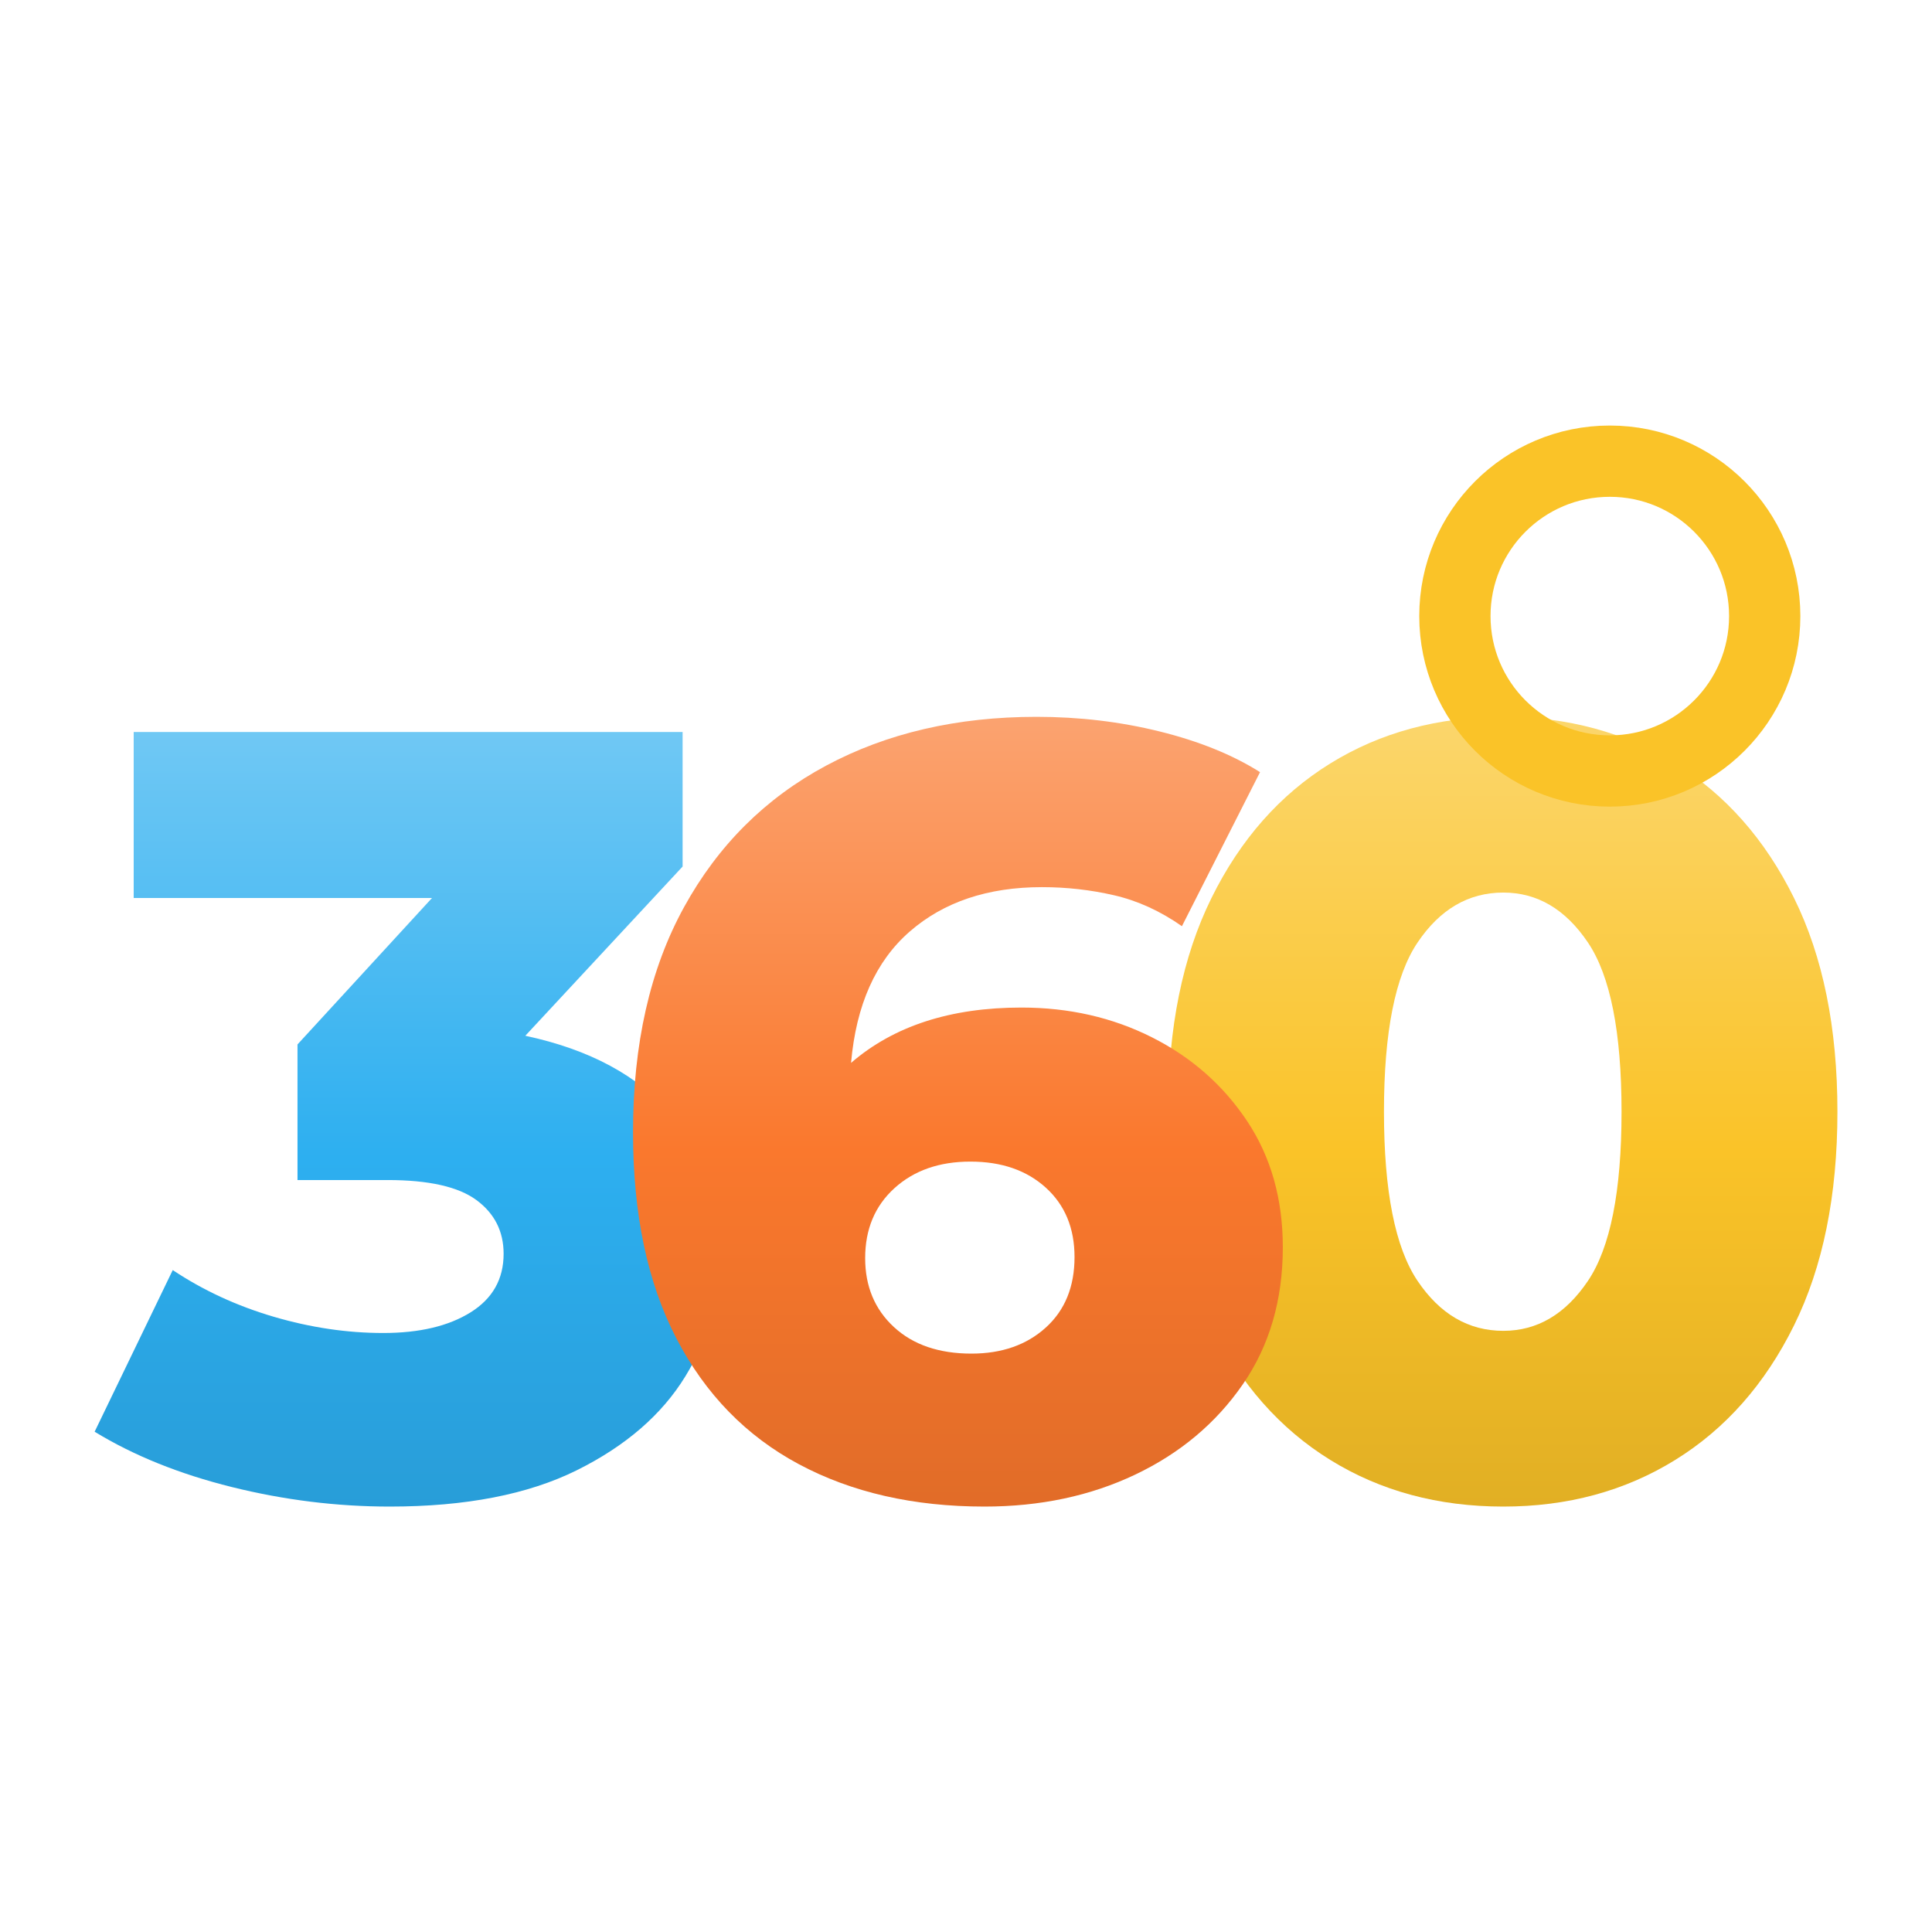
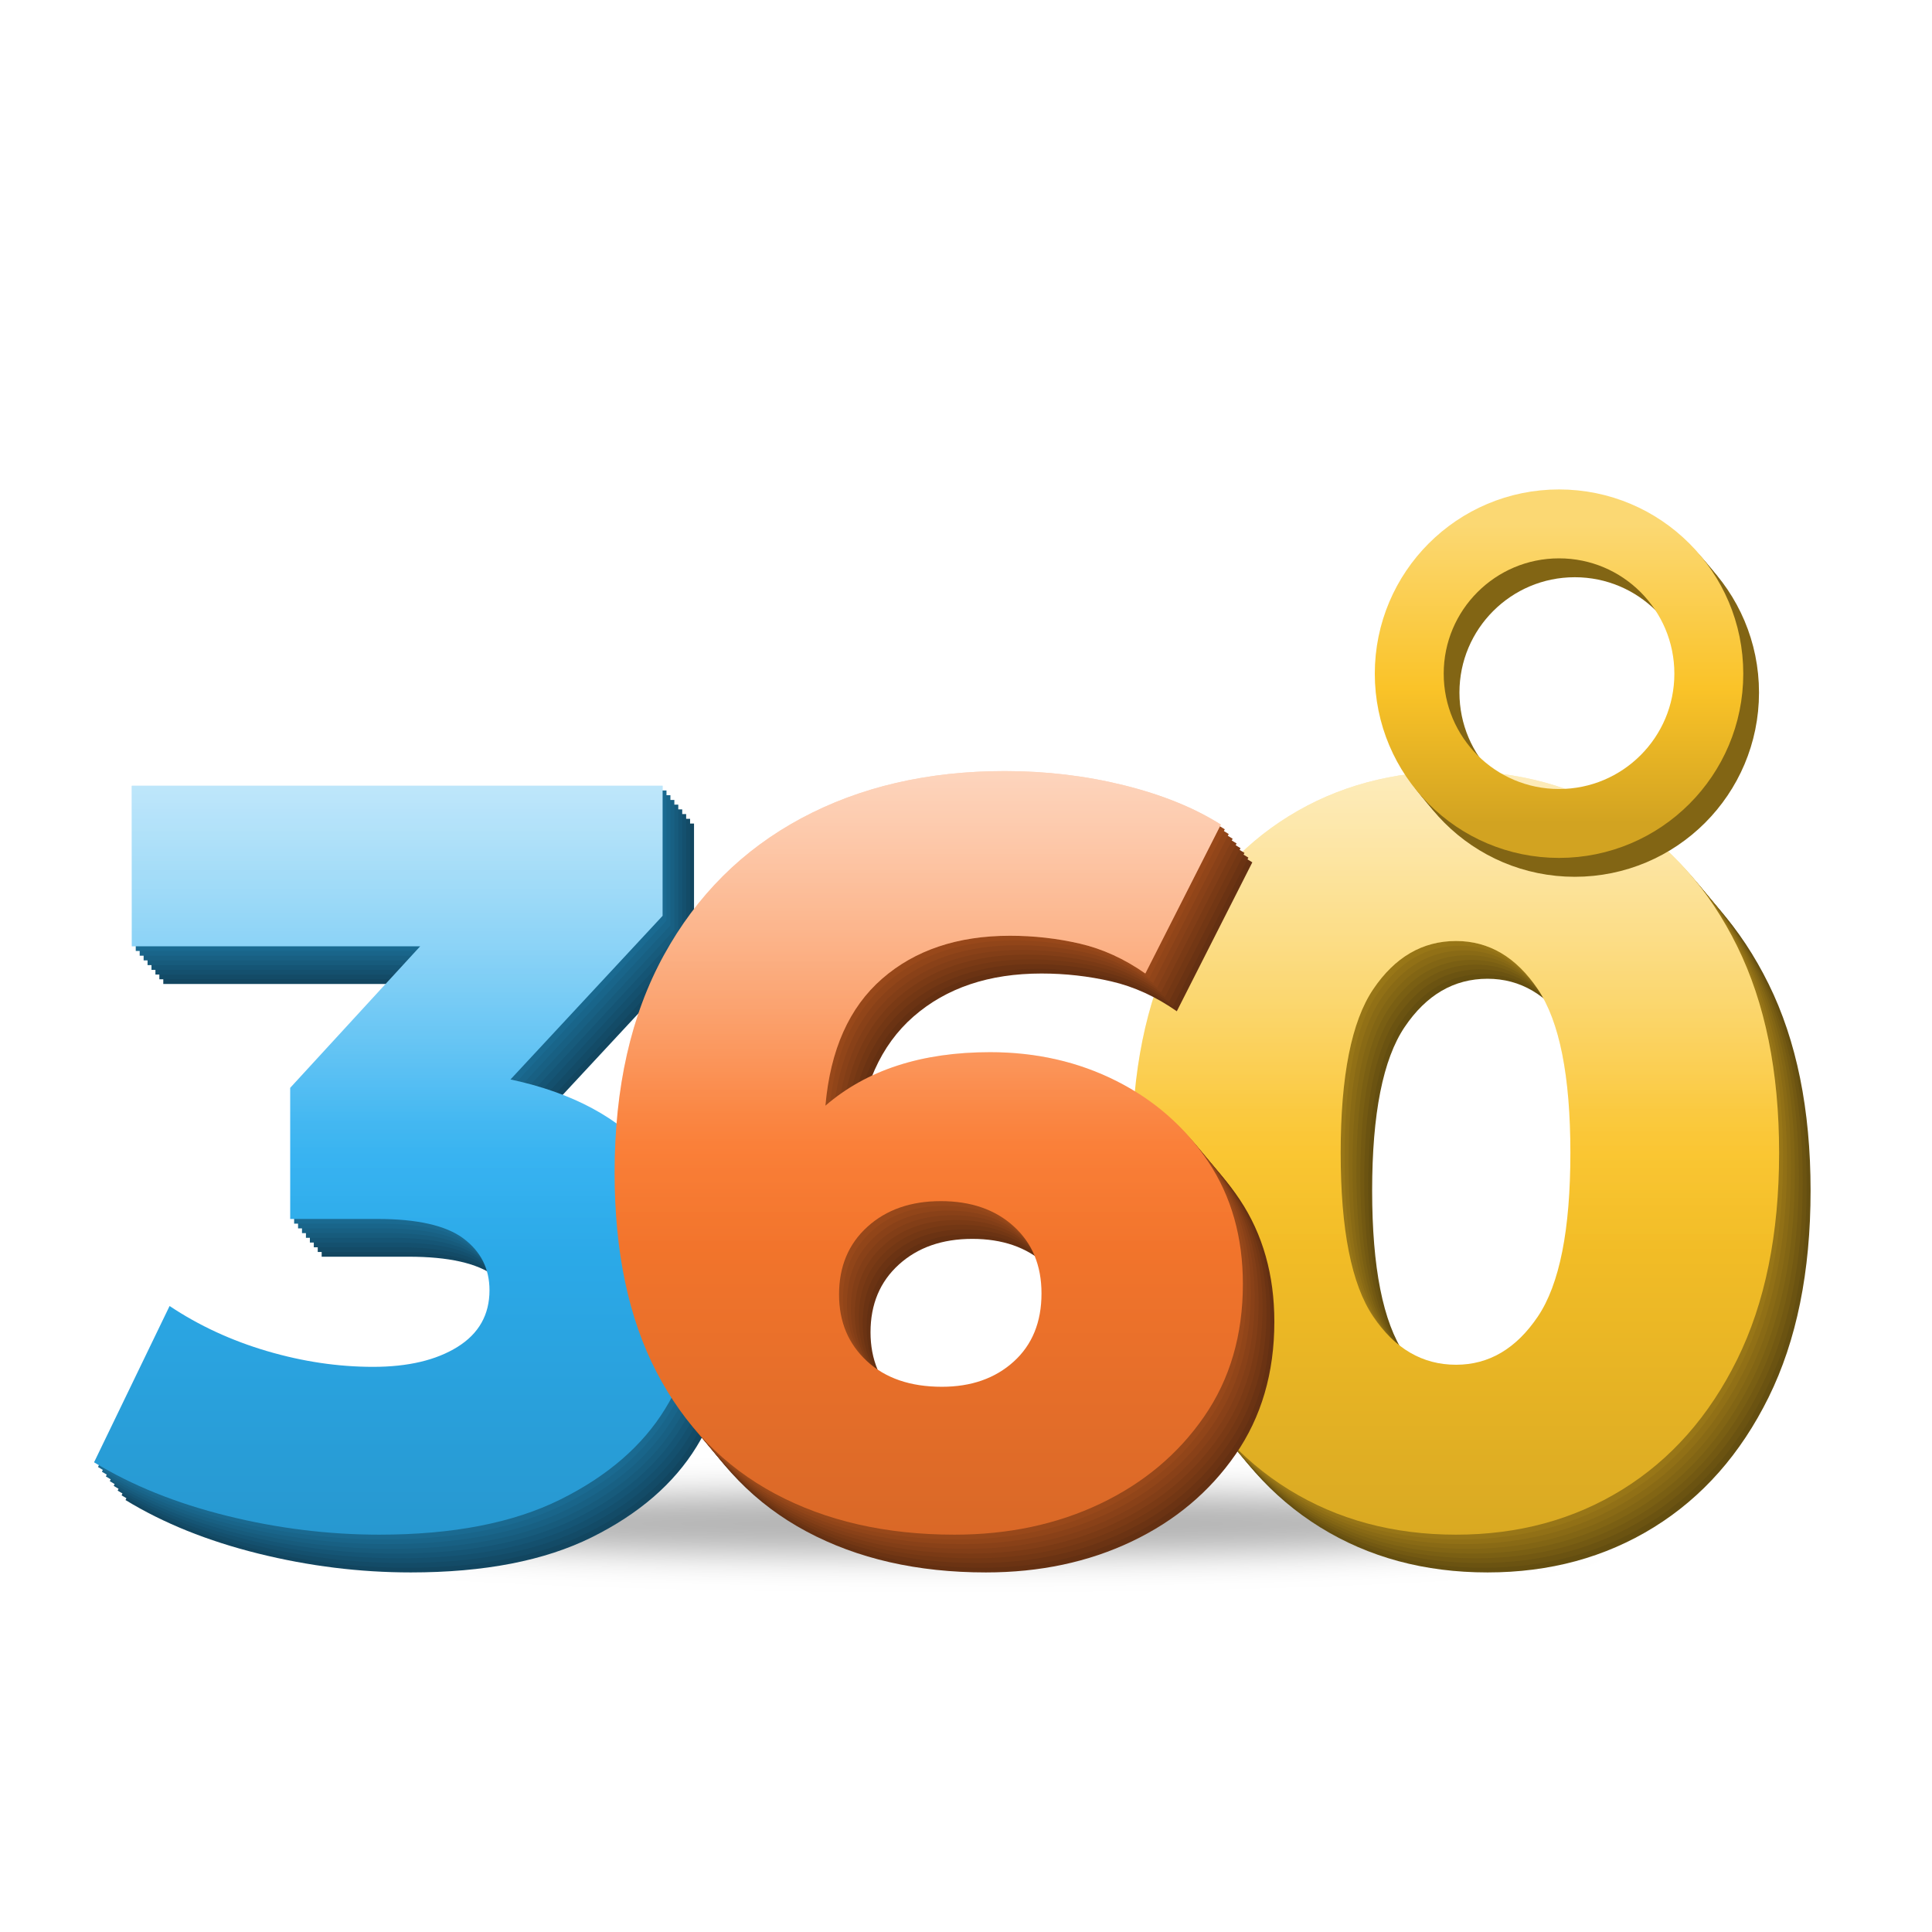
<svg xmlns="http://www.w3.org/2000/svg" viewBox="0 0 1000 1000">
-   <g transform="translate(40.0 211.3) scale(0.5615)">
+   <g transform="translate(40.0 196.9) scale(0.5429)">
    <defs>
      <linearGradient id="lg45-0" x1="0" y1="0" x2="0" y2="1">
-         <stop offset="0" stop-color="#70c8f4" />
-         <stop offset="0.55" stop-color="#2daff0" />
-         <stop offset="1" stop-color="#289dd8" />
+         <stop offset="0" stop-color="#7ccdf5" />
+         <stop offset="0.5" stop-color="#2daff0" />
+         <stop offset="1" stop-color="#2798d0" />
      </linearGradient>
      <linearGradient id="lg45-1" x1="0" y1="0" x2="0" y2="1">
-         <stop offset="0" stop-color="#fba370" />
-         <stop offset="0.55" stop-color="#fa782d" />
-         <stop offset="1" stop-color="#e16c28" />
+         <stop offset="0" stop-color="#fbab7c" />
+         <stop offset="0.5" stop-color="#fa782d" />
+         <stop offset="1" stop-color="#d96827" />
      </linearGradient>
      <linearGradient id="lg45-2" x1="0" y1="0" x2="0" y2="1">
-         <stop offset="0" stop-color="#fbd66c" />
+         <stop offset="0" stop-color="#fbd979" />
+         <stop offset="0.5" stop-color="#fac328" />
+         <stop offset="1" stop-color="#d9a922" />
+       </linearGradient>
+       <linearGradient id="lg45-ring" x1="0" y1="0" x2="0" y2="1">
+         <stop offset="0" stop-color="#fbd873" />
        <stop offset="0.55" stop-color="#fac328" />
-         <stop offset="1" stop-color="#e1af24" />
+         <stop offset="1" stop-color="#d2a321" />
      </linearGradient>
+       <linearGradient id="lg45-gloss" x1="0" y1="0" x2="0" y2="1">
+         <stop offset="0" stop-color="#ffffff" stop-opacity="0.50" />
+         <stop offset="0.45" stop-color="#ffffff" stop-opacity="0.07" />
+         <stop offset="0.62" stop-color="#ffffff" stop-opacity="0" />
+       </linearGradient>
+       <filter id="lg45-sh" x="-20%" y="-60%" width="140%" height="220%">
+         <feGaussianBlur stdDeviation="16" />
+       </filter>
    </defs>
-     <path d="M288 1012.464Q215 1012.464 142.5 994.464Q70 976.464 16 943.464L88 794.464Q130 822.464 181.0 837.464Q232 852.464 282 852.464Q332 852.464 362.5 833.464Q393 814.464 393 779.464Q393 748.464 368.0 729.964Q343 711.464 286 711.464H203V586.464L327 451.464H52V298.464H558V422.464L413 578.464Q502 597.464 547.5 650.964Q593 704.464 593 779.464Q593 839.464 560.5 892.464Q528 945.464 460.5 978.964Q393 1012.464 288 1012.464Z" fill="url(#lg45-0)" />
-     <path d="M1314.52 1012.464Q1224.52 1012.464 1155.02 969.464Q1085.52 926.464 1045.52 845.464Q1005.52 764.464 1005.52 648.464Q1005.52 532.464 1045.52 451.464Q1085.52 370.464 1155.02 327.464Q1224.52 284.464 1314.52 284.464Q1403.52 284.464 1473.02 327.464Q1542.52 370.464 1582.52 451.464Q1622.52 532.464 1622.52 648.464Q1622.52 764.464 1582.52 845.464Q1542.52 926.464 1473.02 969.464Q1403.52 1012.464 1314.52 1012.464ZM1314.52 850.464Q1361.52 850.464 1392.52 804.464Q1423.52 758.464 1423.52 648.464Q1423.52 538.464 1392.52 492.464Q1361.52 446.464 1314.52 446.464Q1266.52 446.464 1235.52 492.464Q1204.52 538.464 1204.52 648.464Q1204.52 758.464 1235.52 804.464Q1266.52 850.464 1314.52 850.464Z" fill="url(#lg45-2)" />
-     <path d="M836.28 1012.464Q738.28 1012.464 665.28 973.464Q592.28 934.464 552.28 857.464Q512.28 780.464 512.28 667.464Q512.28 545.464 559.28 459.964Q606.28 374.464 690.28 329.464Q774.28 284.464 884.28 284.464Q943.28 284.464 997.78 297.964Q1052.28 311.464 1090.28 335.464L1018.28 477.464Q988.28 456.464 955.78 448.964Q923.28 441.464 889.28 441.464Q814.28 441.464 767.28 482.464Q720.28 523.464 713.28 603.464Q772.28 552.464 870.28 552.464Q936.28 552.464 990.78 579.964Q1045.28 607.464 1078.28 656.964Q1111.28 706.464 1111.28 773.464Q1111.28 846.464 1074.28 899.964Q1037.28 953.464 975.28 982.964Q913.28 1012.464 836.28 1012.464ZM824.28 871.464Q866.28 871.464 892.78 847.464Q919.28 823.464 919.28 782.464Q919.28 742.464 892.78 718.464Q866.28 694.464 823.28 694.464Q780.28 694.464 753.28 718.964Q726.28 743.464 726.28 783.464Q726.28 822.464 752.78 846.964Q779.28 871.464 824.28 871.464Z" fill="url(#lg45-1)" />
-     <circle cx="1412.7" cy="191.6" r="142.8" fill="none" stroke="#fac328" stroke-width="65.7" />
+     <ellipse cx="834" cy="1090" rx="610" ry="30" fill="#000000" opacity="0.30" filter="url(#lg45-sh)" />
+     <path d="M318.0 1136.464Q245.0 1136.464 172.5 1118.464Q100.0 1100.464 46.0 1067.464L118.0 918.464Q160.0 946.464 211.0 961.464Q262.0 976.464 312.0 976.464Q362.0 976.464 392.5 957.464Q423.0 938.464 423.0 903.464Q423.0 872.464 398.0 853.964Q373.0 835.464 316.0 835.464H233.0V710.464L357.0 575.464H82.0V422.464H588.0V546.464L443.0 702.464Q532.0 721.464 577.5 774.964Q623.0 828.464 623.0 903.464Q623.0 963.464 590.5 1016.464Q558.0 1069.464 490.5 1102.964Q423.0 1136.464 318.0 1136.464Z" fill="#124660" />
+     <path d="M314.25 1131.964Q241.25 1131.964 168.75 1113.964Q96.25 1095.964 42.25 1062.964L114.25 913.964Q156.25 941.964 207.25 956.964Q258.25 971.964 308.25 971.964Q358.25 971.964 388.75 952.964Q419.25 933.964 419.25 898.964Q419.25 867.964 394.25 849.464Q369.25 830.964 312.25 830.964H229.25V705.964L353.25 570.964H78.25V417.964H584.25V541.964L439.25 697.964Q528.25 716.964 573.75 770.464Q619.25 823.964 619.25 898.964Q619.25 958.964 586.75 1011.964Q554.25 1064.964 486.75 1098.464Q419.25 1131.964 314.25 1131.964Z" fill="#134b67" />
+     <path d="M310.5 1127.464Q237.5 1127.464 165.0 1109.464Q92.5 1091.464 38.5 1058.464L110.5 909.464Q152.5 937.464 203.5 952.464Q254.5 967.464 304.5 967.464Q354.5 967.464 385.0 948.464Q415.5 929.464 415.5 894.464Q415.5 863.464 390.5 844.964Q365.5 826.464 308.5 826.464H225.5V701.464L349.5 566.464H74.5V413.464H580.5V537.464L435.5 693.464Q524.5 712.464 570.0 765.964Q615.5 819.464 615.5 894.464Q615.5 954.464 583.0 1007.464Q550.5 1060.464 483.0 1093.964Q415.5 1127.464 310.5 1127.464Z" fill="#14506e" />
+     <path d="M306.75 1122.964Q233.75 1122.964 161.25 1104.964Q88.75 1086.964 34.75 1053.964L106.75 904.964Q148.75 932.964 199.75 947.964Q250.75 962.964 300.75 962.964Q350.75 962.964 381.25 943.964Q411.75 924.964 411.75 889.964Q411.75 858.964 386.75 840.464Q361.75 821.964 304.75 821.964H221.75V696.964L345.75 561.964H70.75V408.964H576.75V532.964L431.75 688.964Q520.75 707.964 566.25 761.464Q611.75 814.964 611.75 889.964Q611.75 949.964 579.25 1002.964Q546.75 1055.964 479.25 1089.464Q411.75 1122.964 306.75 1122.964Z" fill="#155575" />
+     <path d="M303.0 1118.464Q230.0 1118.464 157.5 1100.464Q85.0 1082.464 31.0 1049.464L103.0 900.464Q145.0 928.464 196.0 943.464Q247.0 958.464 297.0 958.464Q347.0 958.464 377.5 939.464Q408.0 920.464 408.0 885.464Q408.0 854.464 383.0 835.964Q358.0 817.464 301.0 817.464H218.0V692.464L342.0 557.464H67.0V404.464H573.0V528.464L428.0 684.464Q517.0 703.464 562.5 756.964Q608.0 810.464 608.0 885.464Q608.0 945.464 575.5 998.464Q543.0 1051.464 475.5 1084.964Q408.0 1118.464 303.0 1118.464Z" fill="#175b7c" />
+     <path d="M299.25 1113.964Q226.25 1113.964 153.75 1095.964Q81.25 1077.964 27.25 1044.964L99.25 895.964Q141.25 923.964 192.25 938.964Q243.25 953.964 293.25 953.964Q343.25 953.964 373.75 934.964Q404.25 915.964 404.25 880.964Q404.25 849.964 379.25 831.464Q354.25 812.964 297.25 812.964H214.25V687.964L338.25 552.964H63.25V399.964H569.25V523.964L424.25 679.964Q513.25 698.964 558.75 752.464Q604.25 805.964 604.25 880.964Q604.25 940.964 571.75 993.964Q539.25 1046.964 471.75 1080.464Q404.25 1113.964 299.25 1113.964Z" fill="#186083" />
+     <path d="M295.5 1109.464Q222.5 1109.464 150.0 1091.464Q77.5 1073.464 23.5 1040.464L95.5 891.464Q137.5 919.464 188.5 934.464Q239.5 949.464 289.5 949.464Q339.5 949.464 370.0 930.464Q400.5 911.464 400.5 876.464Q400.5 845.464 375.5 826.964Q350.5 808.464 293.5 808.464H210.5V683.464L334.5 548.464H59.5V395.464H565.5V519.464L420.5 675.464Q509.5 694.464 555.0 747.964Q600.5 801.464 600.5 876.464Q600.5 936.464 568.0 989.464Q535.5 1042.464 468.0 1075.964Q400.5 1109.464 295.5 1109.464Z" fill="#19658a" />
+     <path d="M291.75 1104.964Q218.75 1104.964 146.25 1086.964Q73.75 1068.964 19.75 1035.964L91.75 886.964Q133.75 914.964 184.75 929.964Q235.75 944.964 285.75 944.964Q335.75 944.964 366.25 925.964Q396.75 906.964 396.75 871.964Q396.75 840.964 371.75 822.464Q346.75 803.964 289.75 803.964H206.75V678.964L330.75 543.964H55.75V390.964H561.75V514.964L416.75 670.964Q505.75 689.964 551.25 743.464Q596.75 796.964 596.75 871.964Q596.75 931.964 564.25 984.964Q531.75 1037.964 464.25 1071.464Q396.75 1104.964 291.75 1104.964Z" fill="#1a6a91" />
+     <path d="M288 1100.464Q215 1100.464 142.5 1082.464Q70 1064.464 16 1031.464L88 882.464Q130 910.464 181.0 925.464Q232 940.464 282 940.464Q332 940.464 362.5 921.464Q393 902.464 393 867.464Q393 836.464 368.0 817.964Q343 799.464 286 799.464H203V674.464L327 539.464H52V386.464H558V510.464L413 666.464Q502 685.464 547.5 738.964Q593 792.464 593 867.464Q593 927.464 560.5 980.464Q528 1033.464 460.5 1066.964Q393 1100.464 288 1100.464Z" fill="url(#lg45-0)" />
+     <path d="M288 1100.464Q215 1100.464 142.5 1082.464Q70 1064.464 16 1031.464L88 882.464Q130 910.464 181.0 925.464Q232 940.464 282 940.464Q332 940.464 362.5 921.464Q393 902.464 393 867.464Q393 836.464 368.0 817.964Q343 799.464 286 799.464H203V674.464L327 539.464H52V386.464H558V510.464L413 666.464Q502 685.464 547.5 738.964Q593 792.464 593 867.464Q593 927.464 560.5 980.464Q528 1033.464 460.5 1066.964Q393 1100.464 288 1100.464Z" fill="url(#lg45-gloss)" />
+     <path d="M1344.52 1136.464Q1254.52 1136.464 1185.02 1093.464Q1115.52 1050.464 1075.52 969.464Q1035.52 888.464 1035.52 772.464Q1035.52 656.464 1075.52 575.464Q1115.52 494.464 1185.02 451.464Q1254.52 408.464 1344.52 408.464Q1433.52 408.464 1503.02 451.464Q1572.52 494.464 1612.52 575.464Q1652.52 656.464 1652.52 772.464Q1652.52 888.464 1612.52 969.464Q1572.52 1050.464 1503.02 1093.464Q1433.52 1136.464 1344.52 1136.464ZM1344.52 974.464Q1391.52 974.464 1422.52 928.464Q1453.52 882.464 1453.52 772.464Q1453.52 662.464 1422.52 616.464Q1391.52 570.464 1344.52 570.464Q1296.52 570.464 1265.52 616.464Q1234.52 662.464 1234.52 772.464Q1234.52 882.464 1265.52 928.464Q1296.52 974.464 1344.52 974.464Z" fill="#644e10" />
+     <path d="M1340.77 1131.964Q1250.77 1131.964 1181.27 1088.964Q1111.77 1045.964 1071.77 964.964Q1031.77 883.964 1031.77 767.964Q1031.77 651.964 1071.77 570.964Q1111.77 489.964 1181.27 446.964Q1250.77 403.964 1340.77 403.964Q1429.77 403.964 1499.27 446.964Q1568.77 489.964 1608.77 570.964Q1648.77 651.964 1648.77 767.964Q1648.77 883.964 1608.77 964.964Q1568.77 1045.964 1499.27 1088.964Q1429.77 1131.964 1340.77 1131.964ZM1340.77 969.964Q1387.77 969.964 1418.77 923.964Q1449.77 877.964 1449.77 767.964Q1449.77 657.964 1418.77 611.964Q1387.77 565.964 1340.77 565.964Q1292.77 565.964 1261.77 611.964Q1230.77 657.964 1230.77 767.964Q1230.77 877.964 1261.77 923.964Q1292.77 969.964 1340.77 969.964Z" fill="#6b5311" />
+     <path d="M1337.02 1127.464Q1247.02 1127.464 1177.52 1084.464Q1108.02 1041.464 1068.02 960.464Q1028.02 879.464 1028.02 763.464Q1028.02 647.464 1068.02 566.464Q1108.02 485.464 1177.52 442.464Q1247.02 399.464 1337.02 399.464Q1426.02 399.464 1495.52 442.464Q1565.02 485.464 1605.02 566.464Q1645.02 647.464 1645.02 763.464Q1645.02 879.464 1605.02 960.464Q1565.02 1041.464 1495.52 1084.464Q1426.02 1127.464 1337.02 1127.464ZM1337.02 965.464Q1384.02 965.464 1415.02 919.464Q1446.02 873.464 1446.02 763.464Q1446.02 653.464 1415.02 607.464Q1384.02 561.464 1337.02 561.464Q1289.02 561.464 1258.02 607.464Q1227.02 653.464 1227.02 763.464Q1227.02 873.464 1258.02 919.464Q1289.02 965.464 1337.02 965.464Z" fill="#735912" />
+     <path d="M1333.27 1122.964Q1243.27 1122.964 1173.77 1079.964Q1104.27 1036.964 1064.27 955.964Q1024.27 874.964 1024.27 758.964Q1024.27 642.964 1064.27 561.964Q1104.27 480.964 1173.77 437.964Q1243.27 394.964 1333.27 394.964Q1422.27 394.964 1491.77 437.964Q1561.27 480.964 1601.27 561.964Q1641.27 642.964 1641.27 758.964Q1641.27 874.964 1601.27 955.964Q1561.27 1036.964 1491.77 1079.964Q1422.27 1122.964 1333.27 1122.964ZM1333.27 960.964Q1380.27 960.964 1411.27 914.964Q1442.27 868.964 1442.27 758.964Q1442.27 648.964 1411.27 602.964Q1380.27 556.964 1333.27 556.964Q1285.27 556.964 1254.27 602.964Q1223.27 648.964 1223.27 758.964Q1223.27 868.964 1254.27 914.964Q1285.27 960.964 1333.27 960.964Z" fill="#7a5f13" />
+     <path d="M1329.52 1118.464Q1239.52 1118.464 1170.02 1075.464Q1100.52 1032.464 1060.52 951.464Q1020.52 870.464 1020.52 754.464Q1020.52 638.464 1060.52 557.464Q1100.52 476.464 1170.02 433.464Q1239.52 390.464 1329.52 390.464Q1418.52 390.464 1488.02 433.464Q1557.52 476.464 1597.52 557.464Q1637.52 638.464 1637.52 754.464Q1637.52 870.464 1597.52 951.464Q1557.52 1032.464 1488.02 1075.464Q1418.52 1118.464 1329.52 1118.464ZM1329.52 956.464Q1376.52 956.464 1407.52 910.464Q1438.52 864.464 1438.52 754.464Q1438.52 644.464 1407.52 598.464Q1376.52 552.464 1329.52 552.464Q1281.52 552.464 1250.52 598.464Q1219.52 644.464 1219.52 754.464Q1219.52 864.464 1250.52 910.464Q1281.52 956.464 1329.52 956.464Z" fill="#826514" />
+     <path d="M1325.77 1113.964Q1235.77 1113.964 1166.27 1070.964Q1096.77 1027.964 1056.77 946.964Q1016.77 865.964 1016.77 749.964Q1016.77 633.964 1056.77 552.964Q1096.77 471.964 1166.27 428.964Q1235.77 385.964 1325.77 385.964Q1414.77 385.964 1484.27 428.964Q1553.77 471.964 1593.77 552.964Q1633.77 633.964 1633.77 749.964Q1633.77 865.964 1593.77 946.964Q1553.77 1027.964 1484.27 1070.964Q1414.77 1113.964 1325.77 1113.964ZM1325.77 951.964Q1372.77 951.964 1403.77 905.964Q1434.77 859.964 1434.77 749.964Q1434.77 639.964 1403.77 593.964Q1372.77 547.964 1325.77 547.964Q1277.77 547.964 1246.77 593.964Q1215.77 639.964 1215.77 749.964Q1215.77 859.964 1246.77 905.964Q1277.77 951.964 1325.77 951.964Z" fill="#896a15" />
+     <path d="M1322.02 1109.464Q1232.02 1109.464 1162.52 1066.464Q1093.02 1023.464 1053.02 942.464Q1013.02 861.464 1013.02 745.464Q1013.02 629.464 1053.02 548.464Q1093.02 467.464 1162.52 424.464Q1232.02 381.464 1322.02 381.464Q1411.02 381.464 1480.52 424.464Q1550.02 467.464 1590.02 548.464Q1630.02 629.464 1630.02 745.464Q1630.02 861.464 1590.02 942.464Q1550.02 1023.464 1480.52 1066.464Q1411.02 1109.464 1322.02 1109.464ZM1322.02 947.464Q1369.02 947.464 1400.02 901.464Q1431.02 855.464 1431.02 745.464Q1431.02 635.464 1400.02 589.464Q1369.02 543.464 1322.02 543.464Q1274.02 543.464 1243.02 589.464Q1212.02 635.464 1212.02 745.464Q1212.02 855.464 1243.02 901.464Q1274.02 947.464 1322.02 947.464Z" fill="#917016" />
+     <path d="M1318.27 1104.964Q1228.27 1104.964 1158.77 1061.964Q1089.27 1018.964 1049.27 937.964Q1009.27 856.964 1009.27 740.964Q1009.27 624.964 1049.27 543.964Q1089.27 462.964 1158.77 419.964Q1228.27 376.964 1318.27 376.964Q1407.27 376.964 1476.77 419.964Q1546.27 462.964 1586.27 543.964Q1626.27 624.964 1626.27 740.964Q1626.27 856.964 1586.27 937.964Q1546.27 1018.964 1476.77 1061.964Q1407.27 1104.964 1318.27 1104.964ZM1318.27 942.964Q1365.27 942.964 1396.27 896.964Q1427.27 850.964 1427.27 740.964Q1427.27 630.964 1396.27 584.964Q1365.27 538.964 1318.27 538.964Q1270.27 538.964 1239.27 584.964Q1208.27 630.964 1208.27 740.964Q1208.27 850.964 1239.27 896.964Q1270.27 942.964 1318.27 942.964Z" fill="#987617" />
+     <path d="M1314.52 1100.464Q1224.52 1100.464 1155.02 1057.464Q1085.52 1014.464 1045.52 933.464Q1005.52 852.464 1005.52 736.464Q1005.52 620.464 1045.52 539.464Q1085.52 458.464 1155.02 415.464Q1224.52 372.464 1314.52 372.464Q1403.52 372.464 1473.02 415.464Q1542.52 458.464 1582.52 539.464Q1622.52 620.464 1622.52 736.464Q1622.52 852.464 1582.52 933.464Q1542.52 1014.464 1473.02 1057.464Q1403.52 1100.464 1314.52 1100.464ZM1314.52 938.464Q1361.52 938.464 1392.52 892.464Q1423.52 846.464 1423.52 736.464Q1423.52 626.464 1392.52 580.464Q1361.52 534.464 1314.52 534.464Q1266.52 534.464 1235.52 580.464Q1204.52 626.464 1204.52 736.464Q1204.52 846.464 1235.52 892.464Q1266.52 938.464 1314.52 938.464Z" fill="url(#lg45-2)" />
+     <path d="M1314.52 1100.464Q1224.52 1100.464 1155.02 1057.464Q1085.52 1014.464 1045.52 933.464Q1005.52 852.464 1005.52 736.464Q1005.52 620.464 1045.52 539.464Q1085.52 458.464 1155.02 415.464Q1224.52 372.464 1314.52 372.464Q1403.52 372.464 1473.02 415.464Q1542.52 458.464 1582.52 539.464Q1622.52 620.464 1622.52 736.464Q1622.52 852.464 1582.52 933.464Q1542.52 1014.464 1473.02 1057.464Q1403.52 1100.464 1314.52 1100.464ZM1314.52 938.464Q1361.52 938.464 1392.52 892.464Q1423.52 846.464 1423.52 736.464Q1423.52 626.464 1392.52 580.464Q1361.52 534.464 1314.52 534.464Q1266.52 534.464 1235.52 580.464Q1204.52 626.464 1204.52 736.464Q1204.52 846.464 1235.52 892.464Q1266.52 938.464 1314.52 938.464Z" fill="url(#lg45-gloss)" />
+     <path d="M866.28 1136.464Q768.28 1136.464 695.28 1097.464Q622.28 1058.464 582.28 981.464Q542.28 904.464 542.28 791.464Q542.28 669.464 589.28 583.964Q636.28 498.464 720.28 453.464Q804.28 408.464 914.28 408.464Q973.28 408.464 1027.78 421.964Q1082.28 435.464 1120.28 459.464L1048.28 601.464Q1018.28 580.464 985.78 572.964Q953.28 565.464 919.28 565.464Q844.28 565.464 797.28 606.464Q750.28 647.464 743.28 727.464Q802.28 676.464 900.28 676.464Q966.28 676.464 1020.78 703.964Q1075.28 731.464 1108.28 780.964Q1141.28 830.464 1141.28 897.464Q1141.28 970.464 1104.28 1023.964Q1067.28 1077.464 1005.28 1106.964Q943.28 1136.464 866.28 1136.464ZM854.28 995.464Q896.28 995.464 922.78 971.464Q949.28 947.464 949.28 906.464Q949.28 866.464 922.78 842.464Q896.28 818.464 853.28 818.464Q810.28 818.464 783.28 842.964Q756.28 867.464 756.28 907.464Q756.28 946.464 782.78 970.964Q809.28 995.464 854.28 995.464Z" fill="#643012" />
+     <path d="M862.53 1131.964Q764.53 1131.964 691.53 1092.964Q618.53 1053.964 578.53 976.964Q538.53 899.964 538.53 786.964Q538.53 664.964 585.53 579.464Q632.53 493.964 716.53 448.964Q800.53 403.964 910.53 403.964Q969.53 403.964 1024.03 417.464Q1078.53 430.964 1116.53 454.964L1044.53 596.964Q1014.53 575.964 982.03 568.464Q949.53 560.964 915.53 560.964Q840.53 560.964 793.53 601.964Q746.53 642.964 739.53 722.964Q798.53 671.964 896.53 671.964Q962.53 671.964 1017.03 699.464Q1071.53 726.964 1104.53 776.464Q1137.53 825.964 1137.53 892.964Q1137.53 965.964 1100.53 1019.464Q1063.53 1072.964 1001.53 1102.464Q939.53 1131.964 862.53 1131.964ZM850.53 990.964Q892.53 990.964 919.03 966.964Q945.53 942.964 945.53 901.964Q945.53 861.964 919.03 837.964Q892.53 813.964 849.53 813.964Q806.53 813.964 779.53 838.464Q752.53 862.964 752.53 902.964Q752.53 941.964 779.03 966.464Q805.53 990.964 850.53 990.964Z" fill="#6b3313" />
+     <path d="M858.78 1127.464Q760.78 1127.464 687.78 1088.464Q614.78 1049.464 574.78 972.464Q534.78 895.464 534.78 782.464Q534.78 660.464 581.78 574.964Q628.78 489.464 712.78 444.464Q796.78 399.464 906.78 399.464Q965.78 399.464 1020.28 412.964Q1074.78 426.464 1112.78 450.464L1040.78 592.464Q1010.78 571.464 978.28 563.964Q945.78 556.464 911.78 556.464Q836.78 556.464 789.78 597.464Q742.78 638.464 735.78 718.464Q794.78 667.464 892.78 667.464Q958.78 667.464 1013.28 694.964Q1067.78 722.464 1100.78 771.964Q1133.78 821.464 1133.78 888.464Q1133.78 961.464 1096.78 1014.964Q1059.78 1068.464 997.78 1097.964Q935.78 1127.464 858.78 1127.464ZM846.78 986.464Q888.78 986.464 915.28 962.464Q941.78 938.464 941.78 897.464Q941.78 857.464 915.28 833.464Q888.78 809.464 845.78 809.464Q802.78 809.464 775.78 833.964Q748.78 858.464 748.78 898.464Q748.78 937.464 775.28 961.964Q801.78 986.464 846.78 986.464Z" fill="#733714" />
+     <path d="M855.03 1122.964Q757.03 1122.964 684.03 1083.964Q611.03 1044.964 571.03 967.964Q531.03 890.964 531.03 777.964Q531.03 655.964 578.03 570.464Q625.03 484.964 709.03 439.964Q793.03 394.964 903.03 394.964Q962.03 394.964 1016.53 408.464Q1071.03 421.964 1109.03 445.964L1037.03 587.964Q1007.03 566.964 974.53 559.464Q942.03 551.964 908.03 551.964Q833.03 551.964 786.03 592.964Q739.03 633.964 732.03 713.964Q791.03 662.964 889.03 662.964Q955.03 662.964 1009.53 690.464Q1064.03 717.964 1097.03 767.464Q1130.03 816.964 1130.03 883.964Q1130.03 956.964 1093.03 1010.464Q1056.03 1063.964 994.03 1093.464Q932.03 1122.964 855.03 1122.964ZM843.03 981.964Q885.03 981.964 911.53 957.964Q938.03 933.964 938.03 892.964Q938.03 852.964 911.53 828.964Q885.03 804.964 842.03 804.964Q799.03 804.964 772.03 829.464Q745.03 853.964 745.03 893.964Q745.03 932.964 771.53 957.464Q798.03 981.964 843.03 981.964Z" fill="#7a3a15" />
+     <path d="M851.28 1118.464Q753.28 1118.464 680.28 1079.464Q607.28 1040.464 567.28 963.464Q527.28 886.464 527.28 773.464Q527.28 651.464 574.28 565.964Q621.28 480.464 705.28 435.464Q789.28 390.464 899.28 390.464Q958.28 390.464 1012.78 403.964Q1067.28 417.464 1105.28 441.464L1033.28 583.464Q1003.28 562.464 970.78 554.964Q938.28 547.464 904.28 547.464Q829.28 547.464 782.28 588.464Q735.28 629.464 728.28 709.464Q787.28 658.464 885.28 658.464Q951.28 658.464 1005.78 685.964Q1060.28 713.464 1093.28 762.964Q1126.28 812.464 1126.28 879.464Q1126.28 952.464 1089.28 1005.964Q1052.28 1059.464 990.28 1088.964Q928.28 1118.464 851.28 1118.464ZM839.28 977.464Q881.28 977.464 907.78 953.464Q934.28 929.464 934.28 888.464Q934.28 848.464 907.78 824.464Q881.28 800.464 838.28 800.464Q795.28 800.464 768.28 824.964Q741.28 849.464 741.28 889.464Q741.28 928.464 767.78 952.964Q794.28 977.464 839.28 977.464Z" fill="#823e17" />
+     <path d="M847.53 1113.964Q749.53 1113.964 676.53 1074.964Q603.53 1035.964 563.53 958.964Q523.53 881.964 523.53 768.964Q523.53 646.964 570.53 561.464Q617.53 475.964 701.53 430.964Q785.53 385.964 895.53 385.964Q954.53 385.964 1009.03 399.464Q1063.53 412.964 1101.53 436.964L1029.53 578.964Q999.53 557.964 967.03 550.464Q934.53 542.964 900.53 542.964Q825.53 542.964 778.53 583.964Q731.53 624.964 724.53 704.964Q783.53 653.964 881.53 653.964Q947.53 653.964 1002.03 681.464Q1056.53 708.964 1089.53 758.464Q1122.53 807.964 1122.53 874.964Q1122.53 947.964 1085.53 1001.464Q1048.53 1054.964 986.53 1084.464Q924.53 1113.964 847.53 1113.964ZM835.53 972.964Q877.53 972.964 904.03 948.964Q930.53 924.964 930.53 883.964Q930.53 843.964 904.03 819.964Q877.53 795.964 834.53 795.964Q791.53 795.964 764.53 820.464Q737.53 844.964 737.53 884.964Q737.53 923.964 764.03 948.464Q790.53 972.964 835.53 972.964Z" fill="#894118" />
+     <path d="M843.78 1109.464Q745.78 1109.464 672.78 1070.464Q599.78 1031.464 559.78 954.464Q519.78 877.464 519.78 764.464Q519.78 642.464 566.78 556.964Q613.78 471.464 697.78 426.464Q781.78 381.464 891.78 381.464Q950.78 381.464 1005.28 394.964Q1059.78 408.464 1097.78 432.464L1025.78 574.464Q995.78 553.464 963.28 545.964Q930.78 538.464 896.78 538.464Q821.78 538.464 774.78 579.464Q727.78 620.464 720.78 700.464Q779.78 649.464 877.78 649.464Q943.78 649.464 998.28 676.964Q1052.78 704.464 1085.78 753.964Q1118.78 803.464 1118.78 870.464Q1118.78 943.464 1081.78 996.964Q1044.78 1050.464 982.78 1079.964Q920.78 1109.464 843.78 1109.464ZM831.78 968.464Q873.78 968.464 900.28 944.464Q926.78 920.464 926.78 879.464Q926.78 839.464 900.28 815.464Q873.78 791.464 830.78 791.464Q787.78 791.464 760.78 815.964Q733.78 840.464 733.78 880.464Q733.78 919.464 760.28 943.964Q786.78 968.464 831.78 968.464Z" fill="#914519" />
+     <path d="M840.03 1104.964Q742.03 1104.964 669.03 1065.964Q596.03 1026.964 556.03 949.964Q516.03 872.964 516.03 759.964Q516.03 637.964 563.03 552.464Q610.03 466.964 694.03 421.964Q778.03 376.964 888.03 376.964Q947.03 376.964 1001.53 390.464Q1056.03 403.964 1094.03 427.964L1022.03 569.964Q992.03 548.964 959.53 541.464Q927.03 533.964 893.03 533.964Q818.03 533.964 771.03 574.964Q724.03 615.964 717.03 695.964Q776.03 644.964 874.03 644.964Q940.03 644.964 994.53 672.464Q1049.03 699.964 1082.03 749.464Q1115.03 798.964 1115.03 865.964Q1115.03 938.964 1078.03 992.464Q1041.03 1045.964 979.03 1075.464Q917.03 1104.964 840.03 1104.964ZM828.03 963.964Q870.03 963.964 896.53 939.964Q923.03 915.964 923.03 874.964Q923.03 834.964 896.53 810.964Q870.03 786.964 827.03 786.964Q784.03 786.964 757.03 811.464Q730.03 835.964 730.03 875.964Q730.03 914.964 756.53 939.464Q783.03 963.964 828.03 963.964Z" fill="#98481a" />
+     <path d="M836.28 1100.464Q738.28 1100.464 665.28 1061.464Q592.28 1022.464 552.28 945.464Q512.28 868.464 512.28 755.464Q512.28 633.464 559.28 547.964Q606.28 462.464 690.28 417.464Q774.28 372.464 884.28 372.464Q943.28 372.464 997.78 385.964Q1052.28 399.464 1090.28 423.464L1018.28 565.464Q988.28 544.464 955.78 536.964Q923.28 529.464 889.28 529.464Q814.28 529.464 767.28 570.464Q720.28 611.464 713.28 691.464Q772.28 640.464 870.28 640.464Q936.28 640.464 990.78 667.964Q1045.28 695.464 1078.28 744.964Q1111.28 794.464 1111.28 861.464Q1111.28 934.464 1074.28 987.964Q1037.28 1041.464 975.28 1070.964Q913.28 1100.464 836.28 1100.464ZM824.28 959.464Q866.28 959.464 892.78 935.464Q919.28 911.464 919.28 870.464Q919.28 830.464 892.78 806.464Q866.28 782.464 823.28 782.464Q780.28 782.464 753.28 806.964Q726.28 831.464 726.28 871.464Q726.28 910.464 752.78 934.964Q779.28 959.464 824.28 959.464Z" fill="url(#lg45-1)" />
+     <path d="M836.28 1100.464Q738.28 1100.464 665.28 1061.464Q592.28 1022.464 552.28 945.464Q512.28 868.464 512.28 755.464Q512.28 633.464 559.28 547.964Q606.28 462.464 690.28 417.464Q774.28 372.464 884.28 372.464Q943.28 372.464 997.78 385.964Q1052.28 399.464 1090.28 423.464L1018.28 565.464Q988.28 544.464 955.78 536.964Q923.28 529.464 889.28 529.464Q814.28 529.464 767.28 570.464Q720.28 611.464 713.28 691.464Q772.28 640.464 870.28 640.464Q936.28 640.464 990.78 667.964Q1045.28 695.464 1078.28 744.964Q1111.28 794.464 1111.28 861.464Q1111.28 934.464 1074.28 987.964Q1037.28 1041.464 975.28 1070.964Q913.28 1100.464 836.28 1100.464ZM824.28 959.464Q866.28 959.464 892.78 935.464Q919.28 911.464 919.28 870.464Q919.28 830.464 892.78 806.464Q866.28 782.464 823.28 782.464Q780.28 782.464 753.28 806.964Q726.28 831.464 726.28 871.464Q726.28 910.464 752.78 934.964Q779.28 959.464 824.28 959.464Z" fill="url(#lg45-gloss)" />
+     <circle cx="1427.7" cy="297.6" r="142.8" fill="none" stroke="#826514" stroke-width="65.7" />
+     <circle cx="1422.7" cy="291.6" r="142.8" fill="none" stroke="#826514" stroke-width="65.7" />
+     <circle cx="1417.7" cy="285.6" r="142.8" fill="none" stroke="#826514" stroke-width="65.7" />
+     <circle cx="1412.7" cy="279.6" r="142.8" fill="none" stroke="url(#lg45-ring)" stroke-width="65.7" />
  </g>
</svg>
